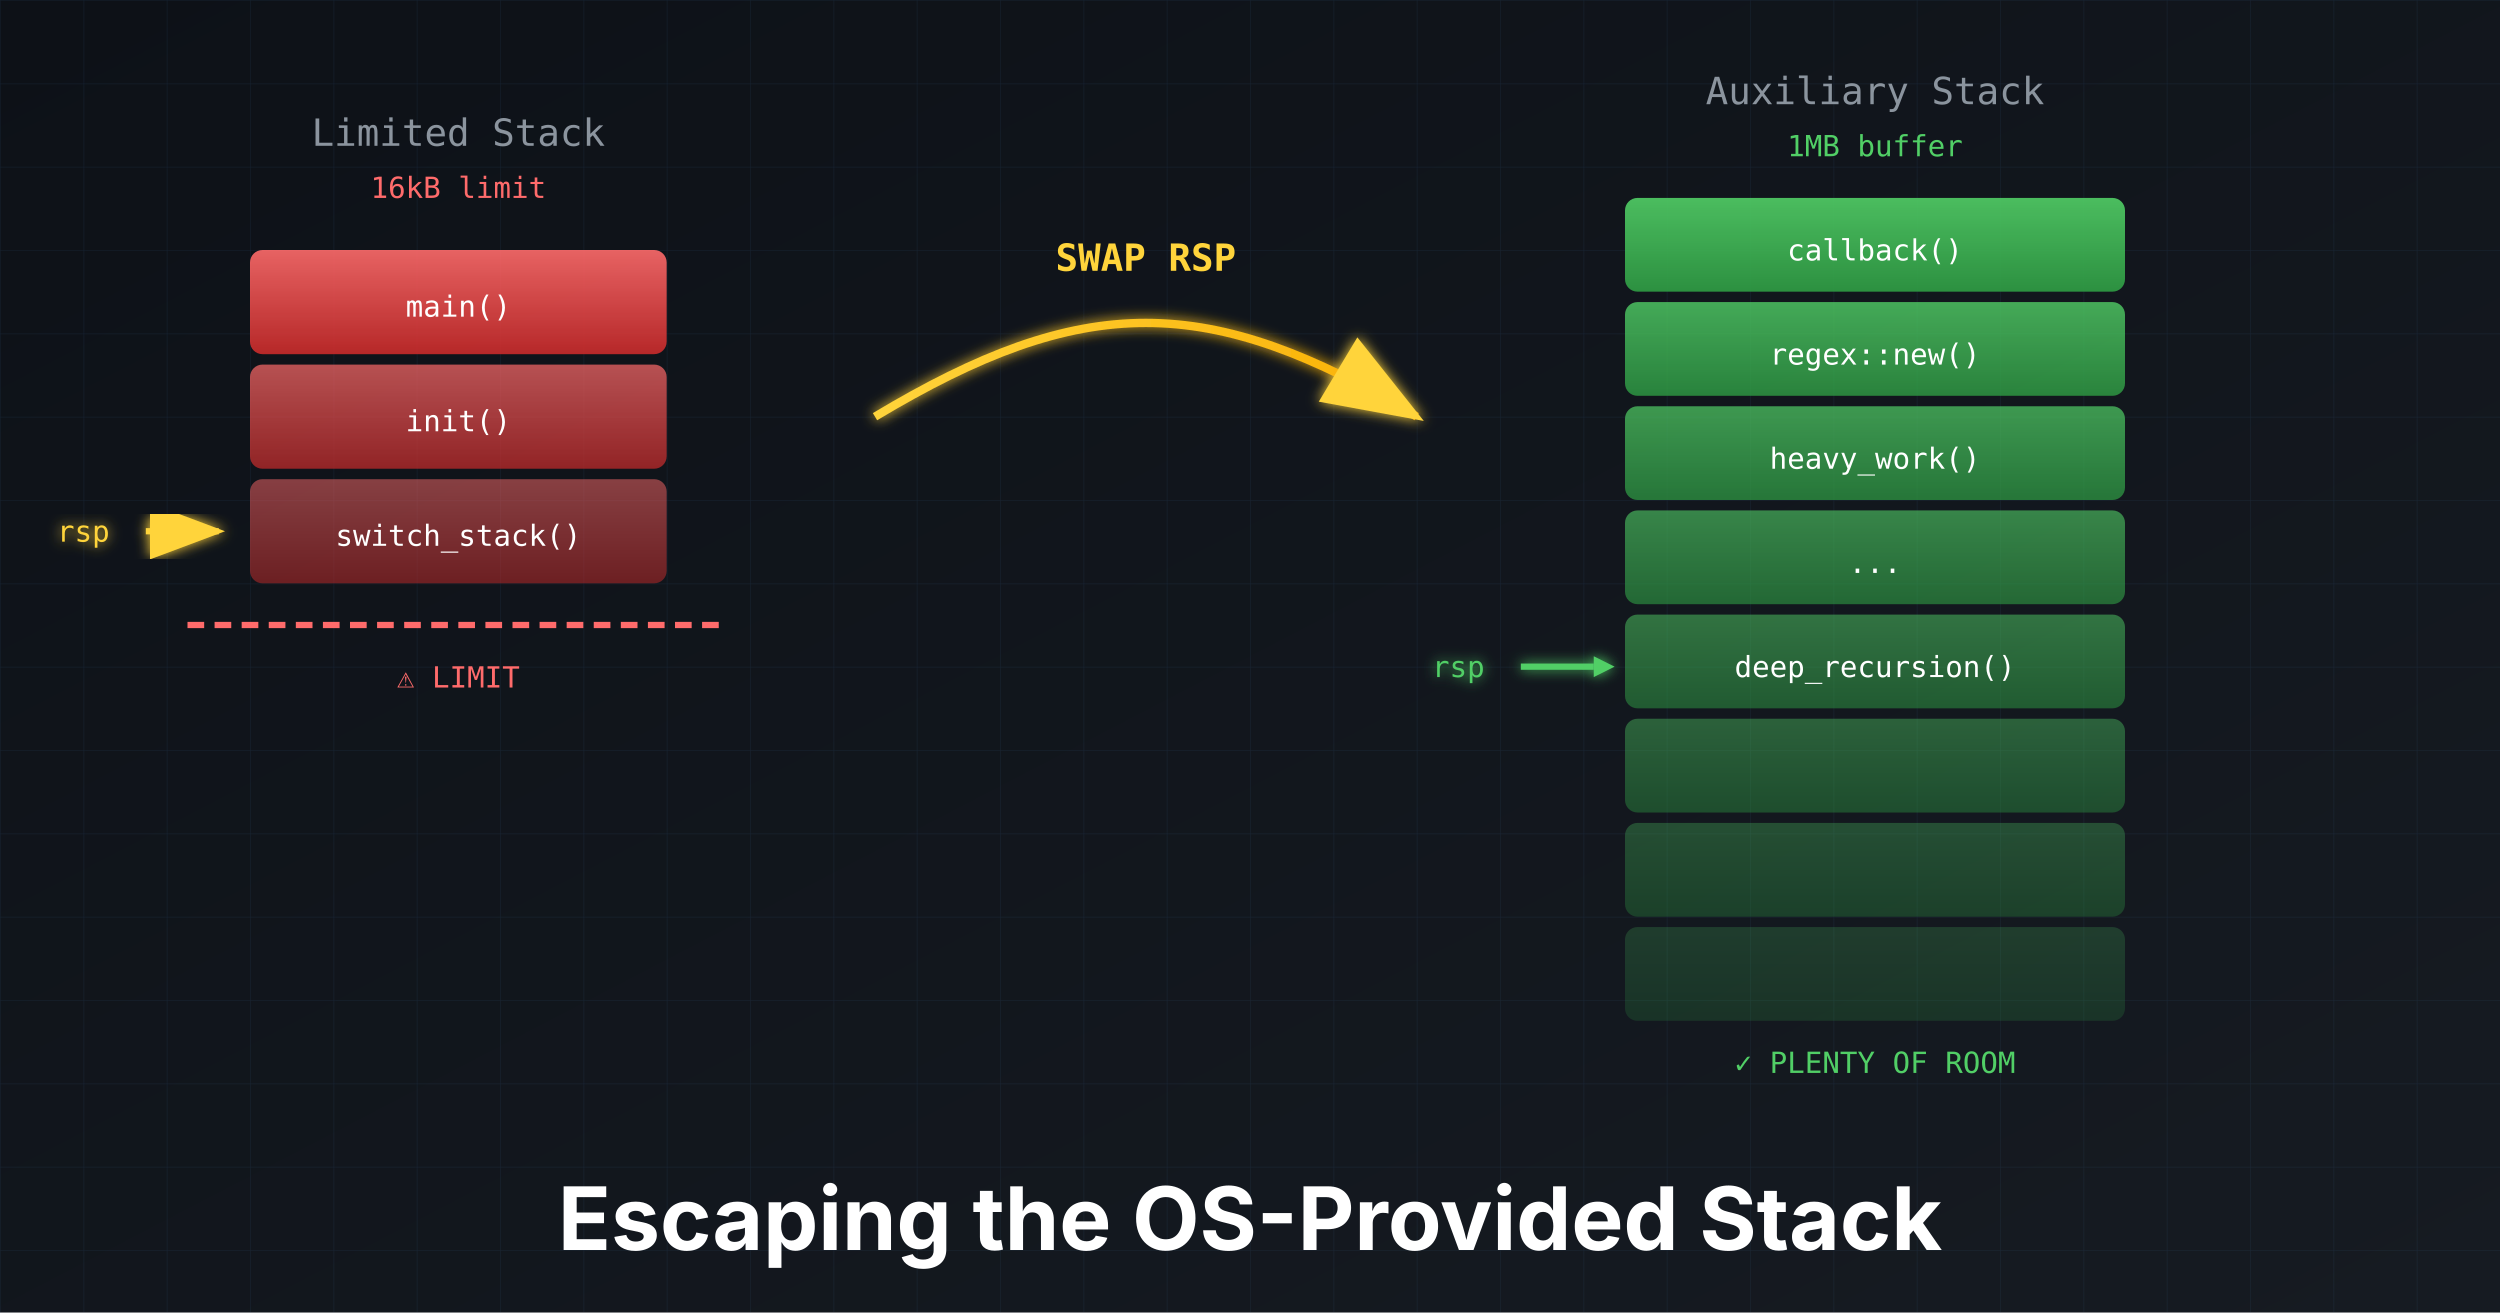
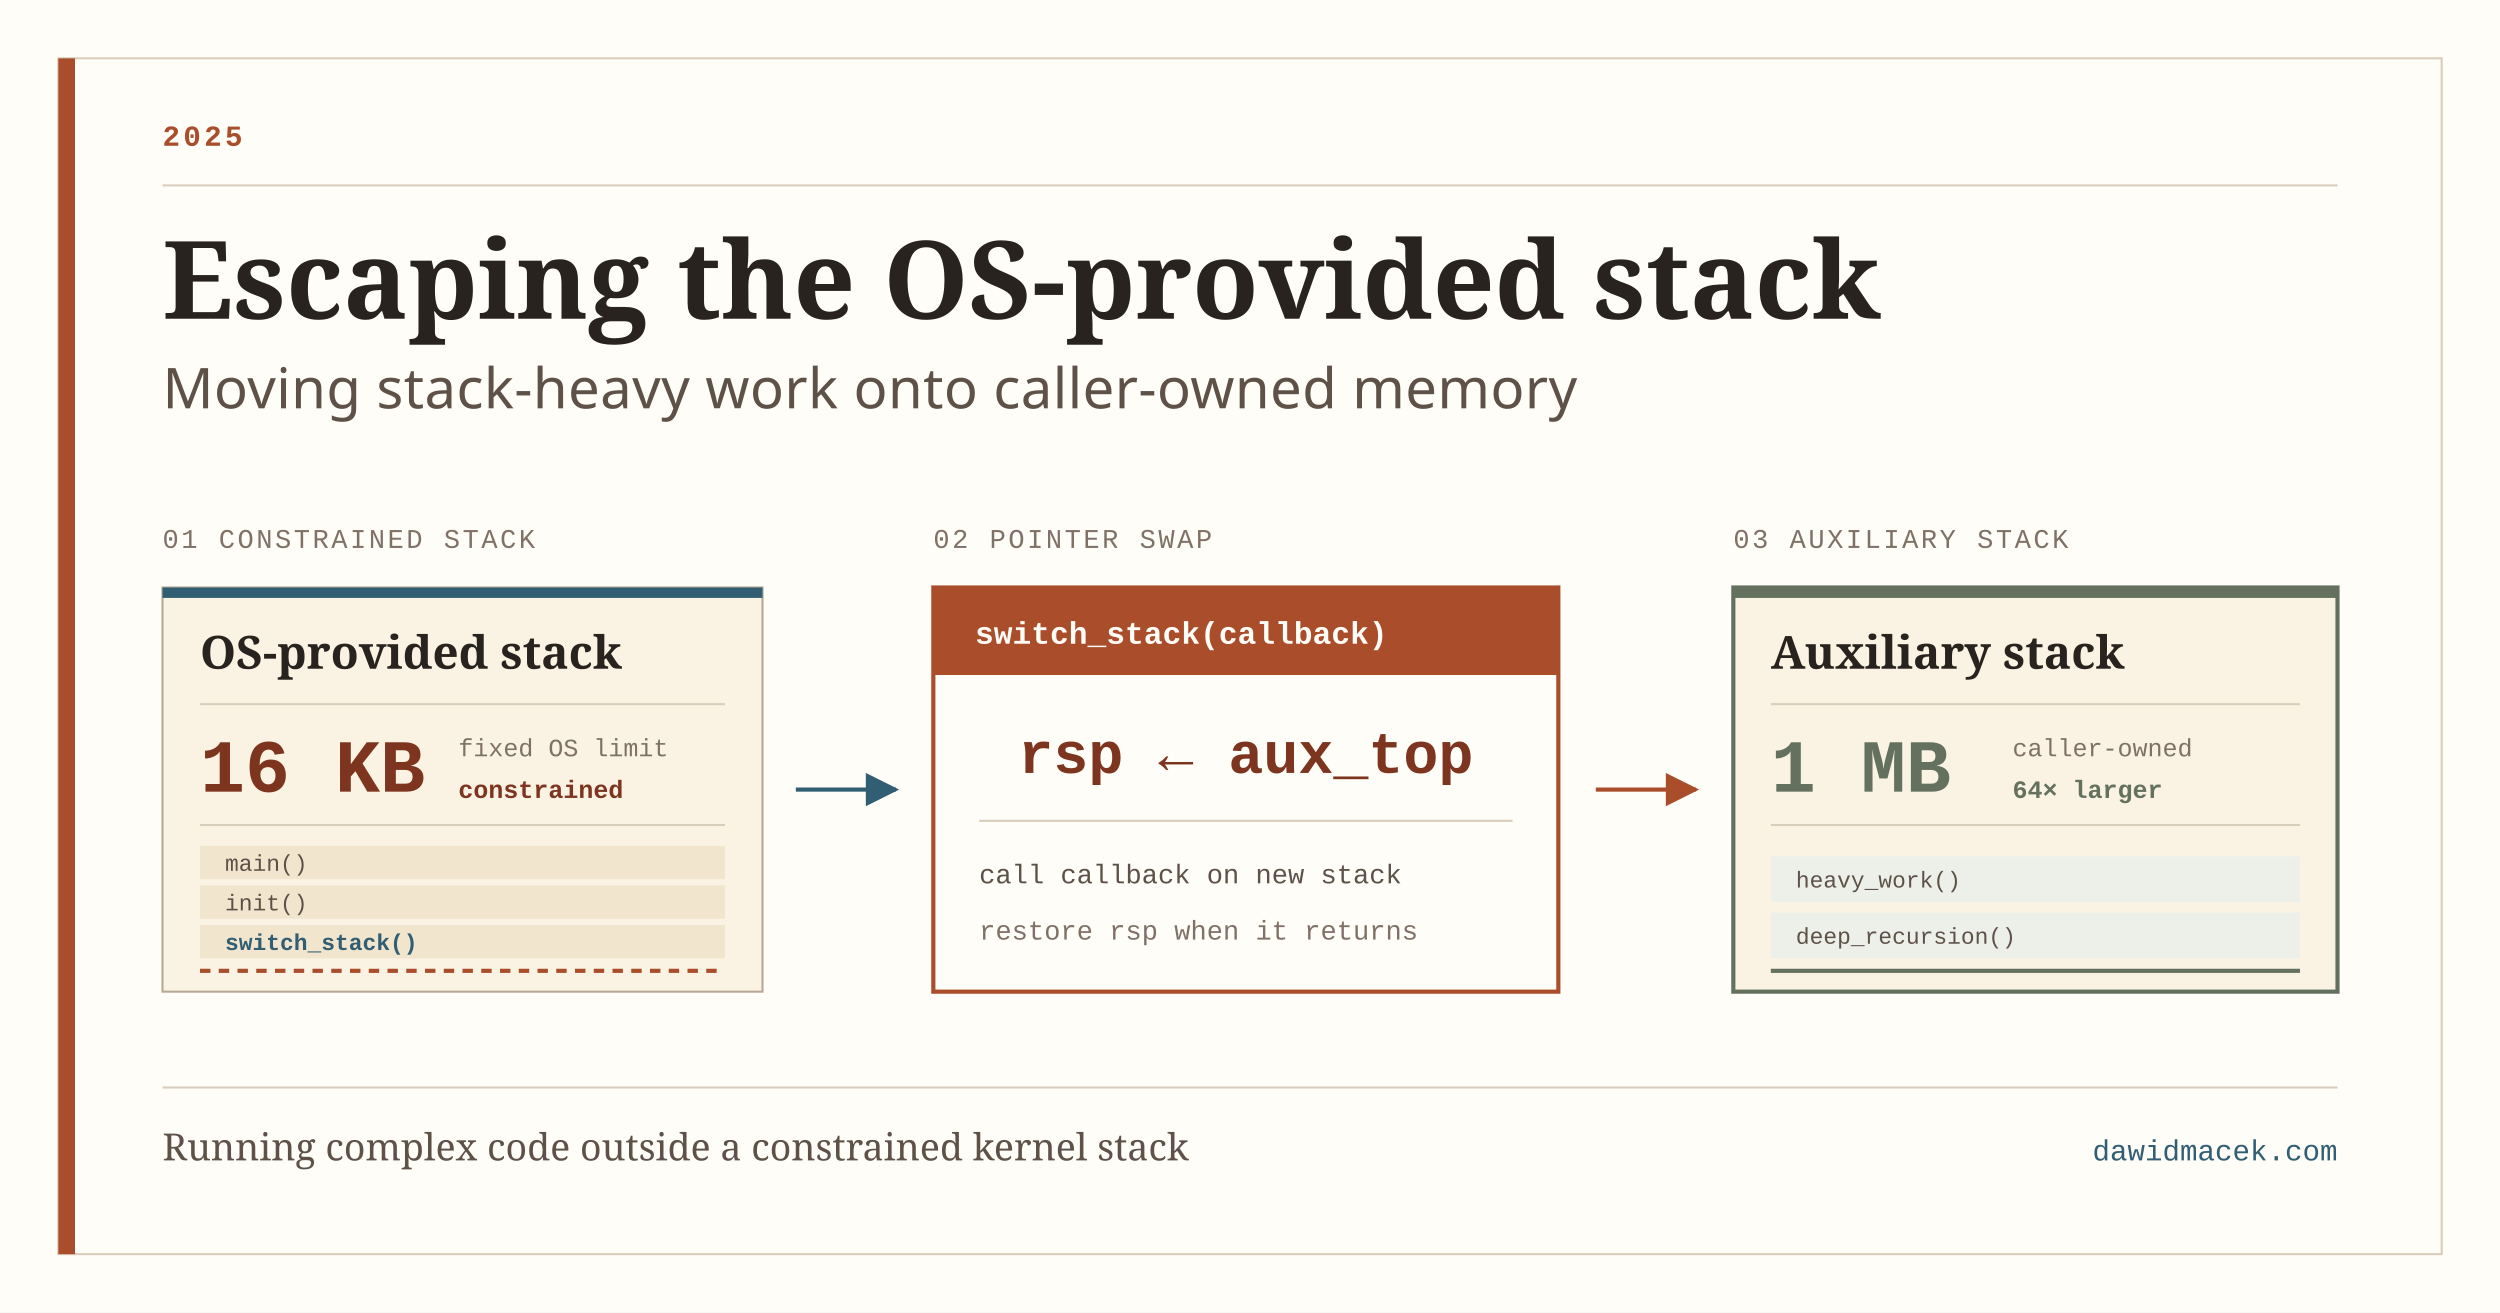
- <svg xmlns="http://www.w3.org/2000/svg" viewBox="0 0 1200 630" width="1200" height="630">
+ <svg xmlns="http://www.w3.org/2000/svg" viewBox="0 0 1200 630" width="1200" height="630" role="img" aria-labelledby="title desc">
  <defs>
-     <linearGradient id="bgGrad" x1="0%" y1="0%" x2="100%" y2="100%">
-       <stop offset="0%" style="stop-color:#0d1117" />
-       <stop offset="100%" style="stop-color:#161b22" />
-     </linearGradient>
-     <linearGradient id="stackGrad1" x1="0%" y1="0%" x2="0%" y2="100%">
-       <stop offset="0%" style="stop-color:#ff6b6b" />
-       <stop offset="100%" style="stop-color:#c92a2a" />
-     </linearGradient>
-     <linearGradient id="stackGrad2" x1="0%" y1="0%" x2="0%" y2="100%">
-       <stop offset="0%" style="stop-color:#51cf66" />
-       <stop offset="100%" style="stop-color:#2f9e44" />
-     </linearGradient>
-     <linearGradient id="arrowGrad" x1="0%" y1="0%" x2="100%" y2="0%">
-       <stop offset="0%" style="stop-color:#ffd43b" />
-       <stop offset="100%" style="stop-color:#fab005" />
-     </linearGradient>
-     <filter id="glow" x="-50%" y="-50%" width="200%" height="200%">
-       <feGaussianBlur stdDeviation="3" result="coloredBlur" />
-       <feMerge>
-         <feMergeNode in="coloredBlur" />
-         <feMergeNode in="SourceGraphic" />
-       </feMerge>
-     </filter>
+     <marker id="arrow-rust" viewBox="0 0 10 10" refX="9" refY="5" markerWidth="8" markerHeight="8" orient="auto-start-reverse">
+       <path d="M 0 0 L 10 5 L 0 10 z" fill="#aa4d2b" />
+     </marker>
+     <marker id="arrow-blue" viewBox="0 0 10 10" refX="9" refY="5" markerWidth="8" markerHeight="8" orient="auto-start-reverse">
+       <path d="M 0 0 L 10 5 L 0 10 z" fill="#315e73" />
+     </marker>
  </defs>
-   <rect width="1200" height="630" fill="url(#bgGrad)" />
-   <g opacity="0.1">
-     <pattern id="grid" width="40" height="40" patternUnits="userSpaceOnUse">
-       <path d="M 40 0 L 0 0 0 40" fill="none" stroke="#58a6ff" stroke-width="0.5" />
-     </pattern>
-     <rect width="1200" height="630" fill="url(#grid)" />
-   </g>
-   <g transform="translate(120, 80)">
-     <text x="100" y="-10" fill="#8b949e" font-family="monospace" font-size="18" text-anchor="middle">Limited Stack</text>
-     <text x="100" y="15" fill="#ff6b6b" font-family="monospace" font-size="14" text-anchor="middle">16kB limit</text>
-     <rect x="0" y="40" width="200" height="50" rx="6" fill="url(#stackGrad1)" opacity="0.9" />
-     <text x="100" y="72" fill="#fff" font-family="monospace" font-size="14" text-anchor="middle">main()</text>
-     <rect x="0" y="95" width="200" height="50" rx="6" fill="url(#stackGrad1)" opacity="0.7" />
-     <text x="100" y="127" fill="#fff" font-family="monospace" font-size="14" text-anchor="middle">init()</text>
-     <rect x="0" y="150" width="200" height="50" rx="6" fill="url(#stackGrad1)" opacity="0.5" />
-     <text x="100" y="182" fill="#fff" font-family="monospace" font-size="14" text-anchor="middle">switch_stack()</text>
-     <g filter="url(#glow)">
-       <path d="M -50 175 L -15 175" stroke="#ffd43b" stroke-width="3" marker-end="url(#arrowhead)" />
-       <text x="-80" y="180" fill="#ffd43b" font-family="monospace" font-size="14" text-anchor="middle">rsp</text>
-     </g>
-     <line x1="-30" y1="220" x2="230" y2="220" stroke="#ff6b6b" stroke-width="3" stroke-dasharray="8,5" />
-     <text x="100" y="250" fill="#ff6b6b" font-family="monospace" font-size="14" text-anchor="middle">⚠ LIMIT</text>
-   </g>
-   <g transform="translate(420, 200)">
-     <defs>
-       <marker id="arrowhead" markerWidth="12" markerHeight="9" refX="11" refY="4.5" orient="auto">
-         <polygon points="0 0, 12 4.5, 0 9" fill="#ffd43b" />
-       </marker>
-     </defs>
-     <path d="M 0 0 C 100 -60 160 -60 260 0" stroke="url(#arrowGrad)" stroke-width="4" fill="none" marker-end="url(#arrowhead)" filter="url(#glow)" />
-     <text x="130" y="-70" fill="#ffd43b" font-family="monospace" font-size="18" text-anchor="middle" font-weight="bold">SWAP RSP</text>
-   </g>
-   <g transform="translate(780, 50)">
-     <text x="120" y="0" fill="#8b949e" font-family="monospace" font-size="18" text-anchor="middle">Auxiliary Stack</text>
-     <text x="120" y="25" fill="#51cf66" font-family="monospace" font-size="14" text-anchor="middle">1MB buffer</text>
-     <rect x="0" y="45" width="240" height="45" rx="6" fill="url(#stackGrad2)" opacity="0.9" />
-     <text x="120" y="75" fill="#fff" font-family="monospace" font-size="14" text-anchor="middle">callback()</text>
-     <rect x="0" y="95" width="240" height="45" rx="6" fill="url(#stackGrad2)" opacity="0.8" />
-     <text x="120" y="125" fill="#fff" font-family="monospace" font-size="14" text-anchor="middle">regex::new()</text>
-     <rect x="0" y="145" width="240" height="45" rx="6" fill="url(#stackGrad2)" opacity="0.7" />
-     <text x="120" y="175" fill="#fff" font-family="monospace" font-size="14" text-anchor="middle">heavy_work()</text>
-     <rect x="0" y="195" width="240" height="45" rx="6" fill="url(#stackGrad2)" opacity="0.6" />
-     <text x="120" y="225" fill="#fff" font-family="monospace" font-size="14" text-anchor="middle">...</text>
-     <rect x="0" y="245" width="240" height="45" rx="6" fill="url(#stackGrad2)" opacity="0.5" />
-     <text x="120" y="275" fill="#fff" font-family="monospace" font-size="14" text-anchor="middle">deep_recursion()</text>
-     <rect x="0" y="295" width="240" height="45" rx="6" fill="url(#stackGrad2)" opacity="0.4" />
-     <rect x="0" y="345" width="240" height="45" rx="6" fill="url(#stackGrad2)" opacity="0.3" />
-     <rect x="0" y="395" width="240" height="45" rx="6" fill="url(#stackGrad2)" opacity="0.2" />
-     <g filter="url(#glow)">
-       <path d="M -50 270 L -15 270" stroke="#51cf66" stroke-width="3" />
-       <polygon points="-15,265 -15,275 -5,270" fill="#51cf66" />
-       <text x="-80" y="275" fill="#51cf66" font-family="monospace" font-size="14" text-anchor="middle">rsp</text>
-     </g>
-     <text x="120" y="465" fill="#51cf66" font-family="monospace" font-size="14" text-anchor="middle">✓ PLENTY OF ROOM</text>
-   </g>
-   <text x="600" y="600" fill="#ffffff" font-family="system-ui, -apple-system, sans-serif" font-size="42" text-anchor="middle" font-weight="bold">
-     Escaping the OS-Provided Stack
-   </text>
+   <rect width="1200" height="630" fill="#fffdf8" />
+   <rect x="28" y="28" width="1144" height="574" fill="none" stroke="#d9cdbb" />
+   <rect x="28" y="28" width="8" height="574" fill="#aa4d2b" />
+   <text x="78" y="70" fill="#aa4d2b" font-family="Consolas, 'Liberation Mono', Menlo, monospace" font-size="14" font-weight="700" letter-spacing="1.6">2025</text>
+   <line x1="78" y1="89" x2="1122" y2="89" stroke="#d9cdbb" />
+   <text x="78" y="153" fill="#29231f" font-family="Charter, 'Iowan Old Style', Georgia, serif" font-size="52" font-weight="700">Escaping the OS-provided stack</text>
+   <text x="78" y="196" fill="#5d5148" font-family="Avenir Next, Avenir, 'Segoe UI', sans-serif" font-size="27" letter-spacing="0.2">Moving stack-heavy work onto caller-owned memory</text>
+   <text x="78" y="263" fill="#807167" font-family="Consolas, 'Liberation Mono', Menlo, monospace" font-size="13" letter-spacing="1.2">01  CONSTRAINED STACK</text>
+   <text x="448" y="263" fill="#807167" font-family="Consolas, 'Liberation Mono', Menlo, monospace" font-size="13" letter-spacing="1.2">02  POINTER SWAP</text>
+   <text x="832" y="263" fill="#807167" font-family="Consolas, 'Liberation Mono', Menlo, monospace" font-size="13" letter-spacing="1.2">03  AUXILIARY STACK</text>
+   <rect x="78" y="282" width="288" height="194" fill="#faf3e3" stroke="#b7a895" />
+   <rect x="78" y="282" width="288" height="5" fill="#315e73" />
+   <text x="96" y="321" fill="#29231f" font-family="Charter, 'Iowan Old Style', Georgia, serif" font-size="22" font-weight="700">OS-provided stack</text>
+   <line x1="96" y1="338" x2="348" y2="338" stroke="#d9cdbb" />
+   <text x="96" y="380" fill="#7e351f" font-family="Consolas, 'Liberation Mono', Menlo, monospace" font-size="36" font-weight="700">16 KB</text>
+   <text x="220" y="363" fill="#807167" font-family="Consolas, 'Liberation Mono', Menlo, monospace" font-size="12">fixed OS limit</text>
+   <text x="220" y="383" fill="#7e351f" font-family="Consolas, 'Liberation Mono', Menlo, monospace" font-size="12" font-weight="700">constrained</text>
+   <line x1="96" y1="396" x2="348" y2="396" stroke="#d9cdbb" />
+   <rect x="96" y="406" width="252" height="16" fill="#f1e5ce" />
+   <text x="108" y="418" fill="#5d5148" font-family="Consolas, 'Liberation Mono', Menlo, monospace" font-size="11">main()</text>
+   <rect x="96" y="425" width="252" height="16" fill="#f1e5ce" />
+   <text x="108" y="437" fill="#5d5148" font-family="Consolas, 'Liberation Mono', Menlo, monospace" font-size="11">init()</text>
+   <rect x="96" y="444" width="252" height="16" fill="#f1e5ce" />
+   <text x="108" y="456" fill="#315e73" font-family="Consolas, 'Liberation Mono', Menlo, monospace" font-size="11" font-weight="700">switch_stack()</text>
+   <line x1="96" y1="466" x2="348" y2="466" stroke="#aa4d2b" stroke-width="2" stroke-dasharray="5 4" />
+   <line x1="382" y1="379" x2="430" y2="379" stroke="#315e73" stroke-width="2" marker-end="url(#arrow-blue)" />
+   <rect x="448" y="282" width="300" height="194" fill="#fffdf8" stroke="#aa4d2b" stroke-width="2" />
+   <rect x="448" y="282" width="300" height="42" fill="#aa4d2b" />
+   <text x="468" y="309" fill="#fffdf8" font-family="Consolas, 'Liberation Mono', Menlo, monospace" font-size="15" font-weight="700">switch_stack(callback)</text>
+   <text x="598" y="371" fill="#7e351f" font-family="Consolas, 'Liberation Mono', Menlo, monospace" font-size="28" font-weight="700" text-anchor="middle">rsp ← aux_top</text>
+   <line x1="470" y1="394" x2="726" y2="394" stroke="#d9cdbb" />
+   <text x="470" y="424" fill="#5d5148" font-family="Consolas, 'Liberation Mono', Menlo, monospace" font-size="13">call callback on new stack</text>
+   <text x="470" y="451" fill="#807167" font-family="Consolas, 'Liberation Mono', Menlo, monospace" font-size="13">restore rsp when it returns</text>
+   <line x1="766" y1="379" x2="814" y2="379" stroke="#aa4d2b" stroke-width="2" marker-end="url(#arrow-rust)" />
+   <rect x="832" y="282" width="290" height="194" fill="#faf3e3" stroke="#63715e" stroke-width="2" />
+   <rect x="832" y="282" width="290" height="5" fill="#63715e" />
+   <text x="850" y="321" fill="#29231f" font-family="Charter, 'Iowan Old Style', Georgia, serif" font-size="22" font-weight="700">Auxiliary stack</text>
+   <line x1="850" y1="338" x2="1104" y2="338" stroke="#d9cdbb" />
+   <text x="850" y="380" fill="#63715e" font-family="Consolas, 'Liberation Mono', Menlo, monospace" font-size="36" font-weight="700">1 MB</text>
+   <text x="966" y="363" fill="#807167" font-family="Consolas, 'Liberation Mono', Menlo, monospace" font-size="12">caller-owned</text>
+   <text x="966" y="383" fill="#63715e" font-family="Consolas, 'Liberation Mono', Menlo, monospace" font-size="12" font-weight="700">64× larger</text>
+   <line x1="850" y1="396" x2="1104" y2="396" stroke="#d9cdbb" />
+   <rect x="850" y="411" width="254" height="22" fill="#edf0e9" />
+   <text x="862" y="426" fill="#5d5148" font-family="Consolas, 'Liberation Mono', Menlo, monospace" font-size="11">heavy_work()</text>
+   <rect x="850" y="438" width="254" height="22" fill="#edf0e9" />
+   <text x="862" y="453" fill="#5d5148" font-family="Consolas, 'Liberation Mono', Menlo, monospace" font-size="11">deep_recursion()</text>
+   <line x1="850" y1="466" x2="1104" y2="466" stroke="#63715e" stroke-width="2" />
+   <line x1="78" y1="522" x2="1122" y2="522" stroke="#d9cdbb" />
+   <text x="78" y="557" fill="#5d5148" font-family="Charter, 'Iowan Old Style', Georgia, serif" font-size="18">Running complex code outside a constrained kernel stack</text>
+   <text x="1122" y="557" fill="#315e73" font-family="Consolas, 'Liberation Mono', Menlo, monospace" font-size="14" text-anchor="end">dawidmacek.com</text>
</svg>
